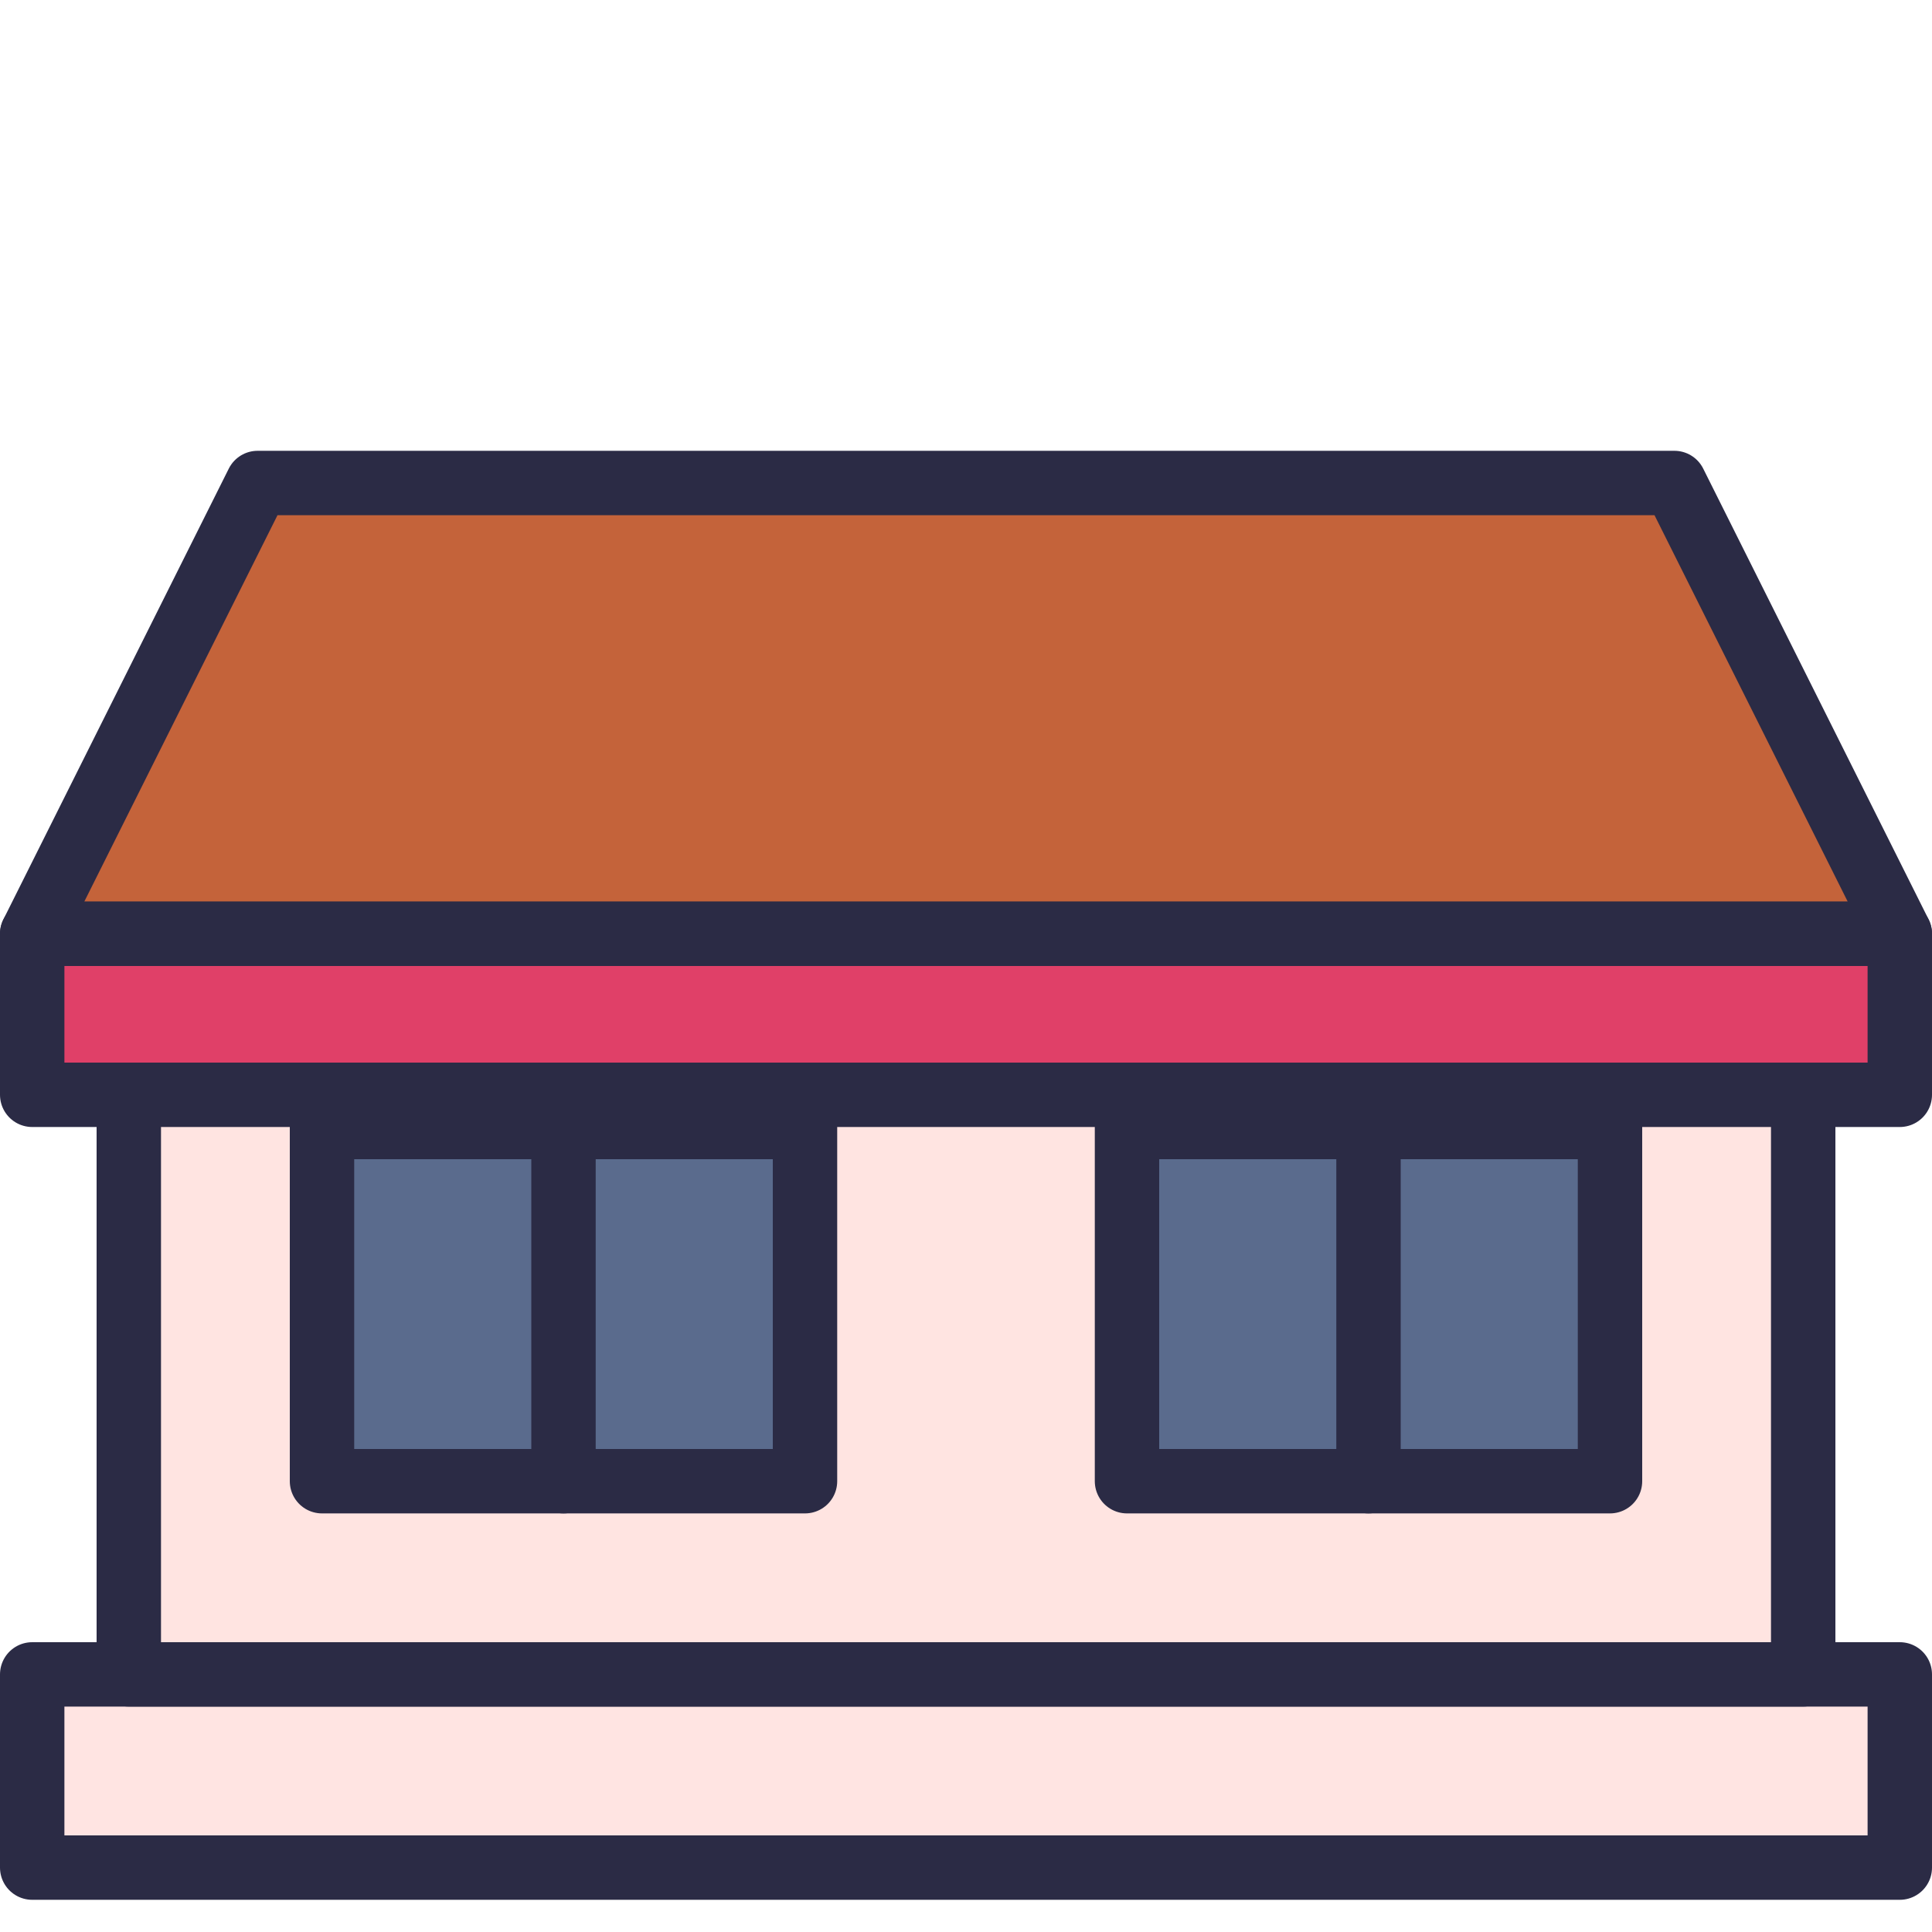
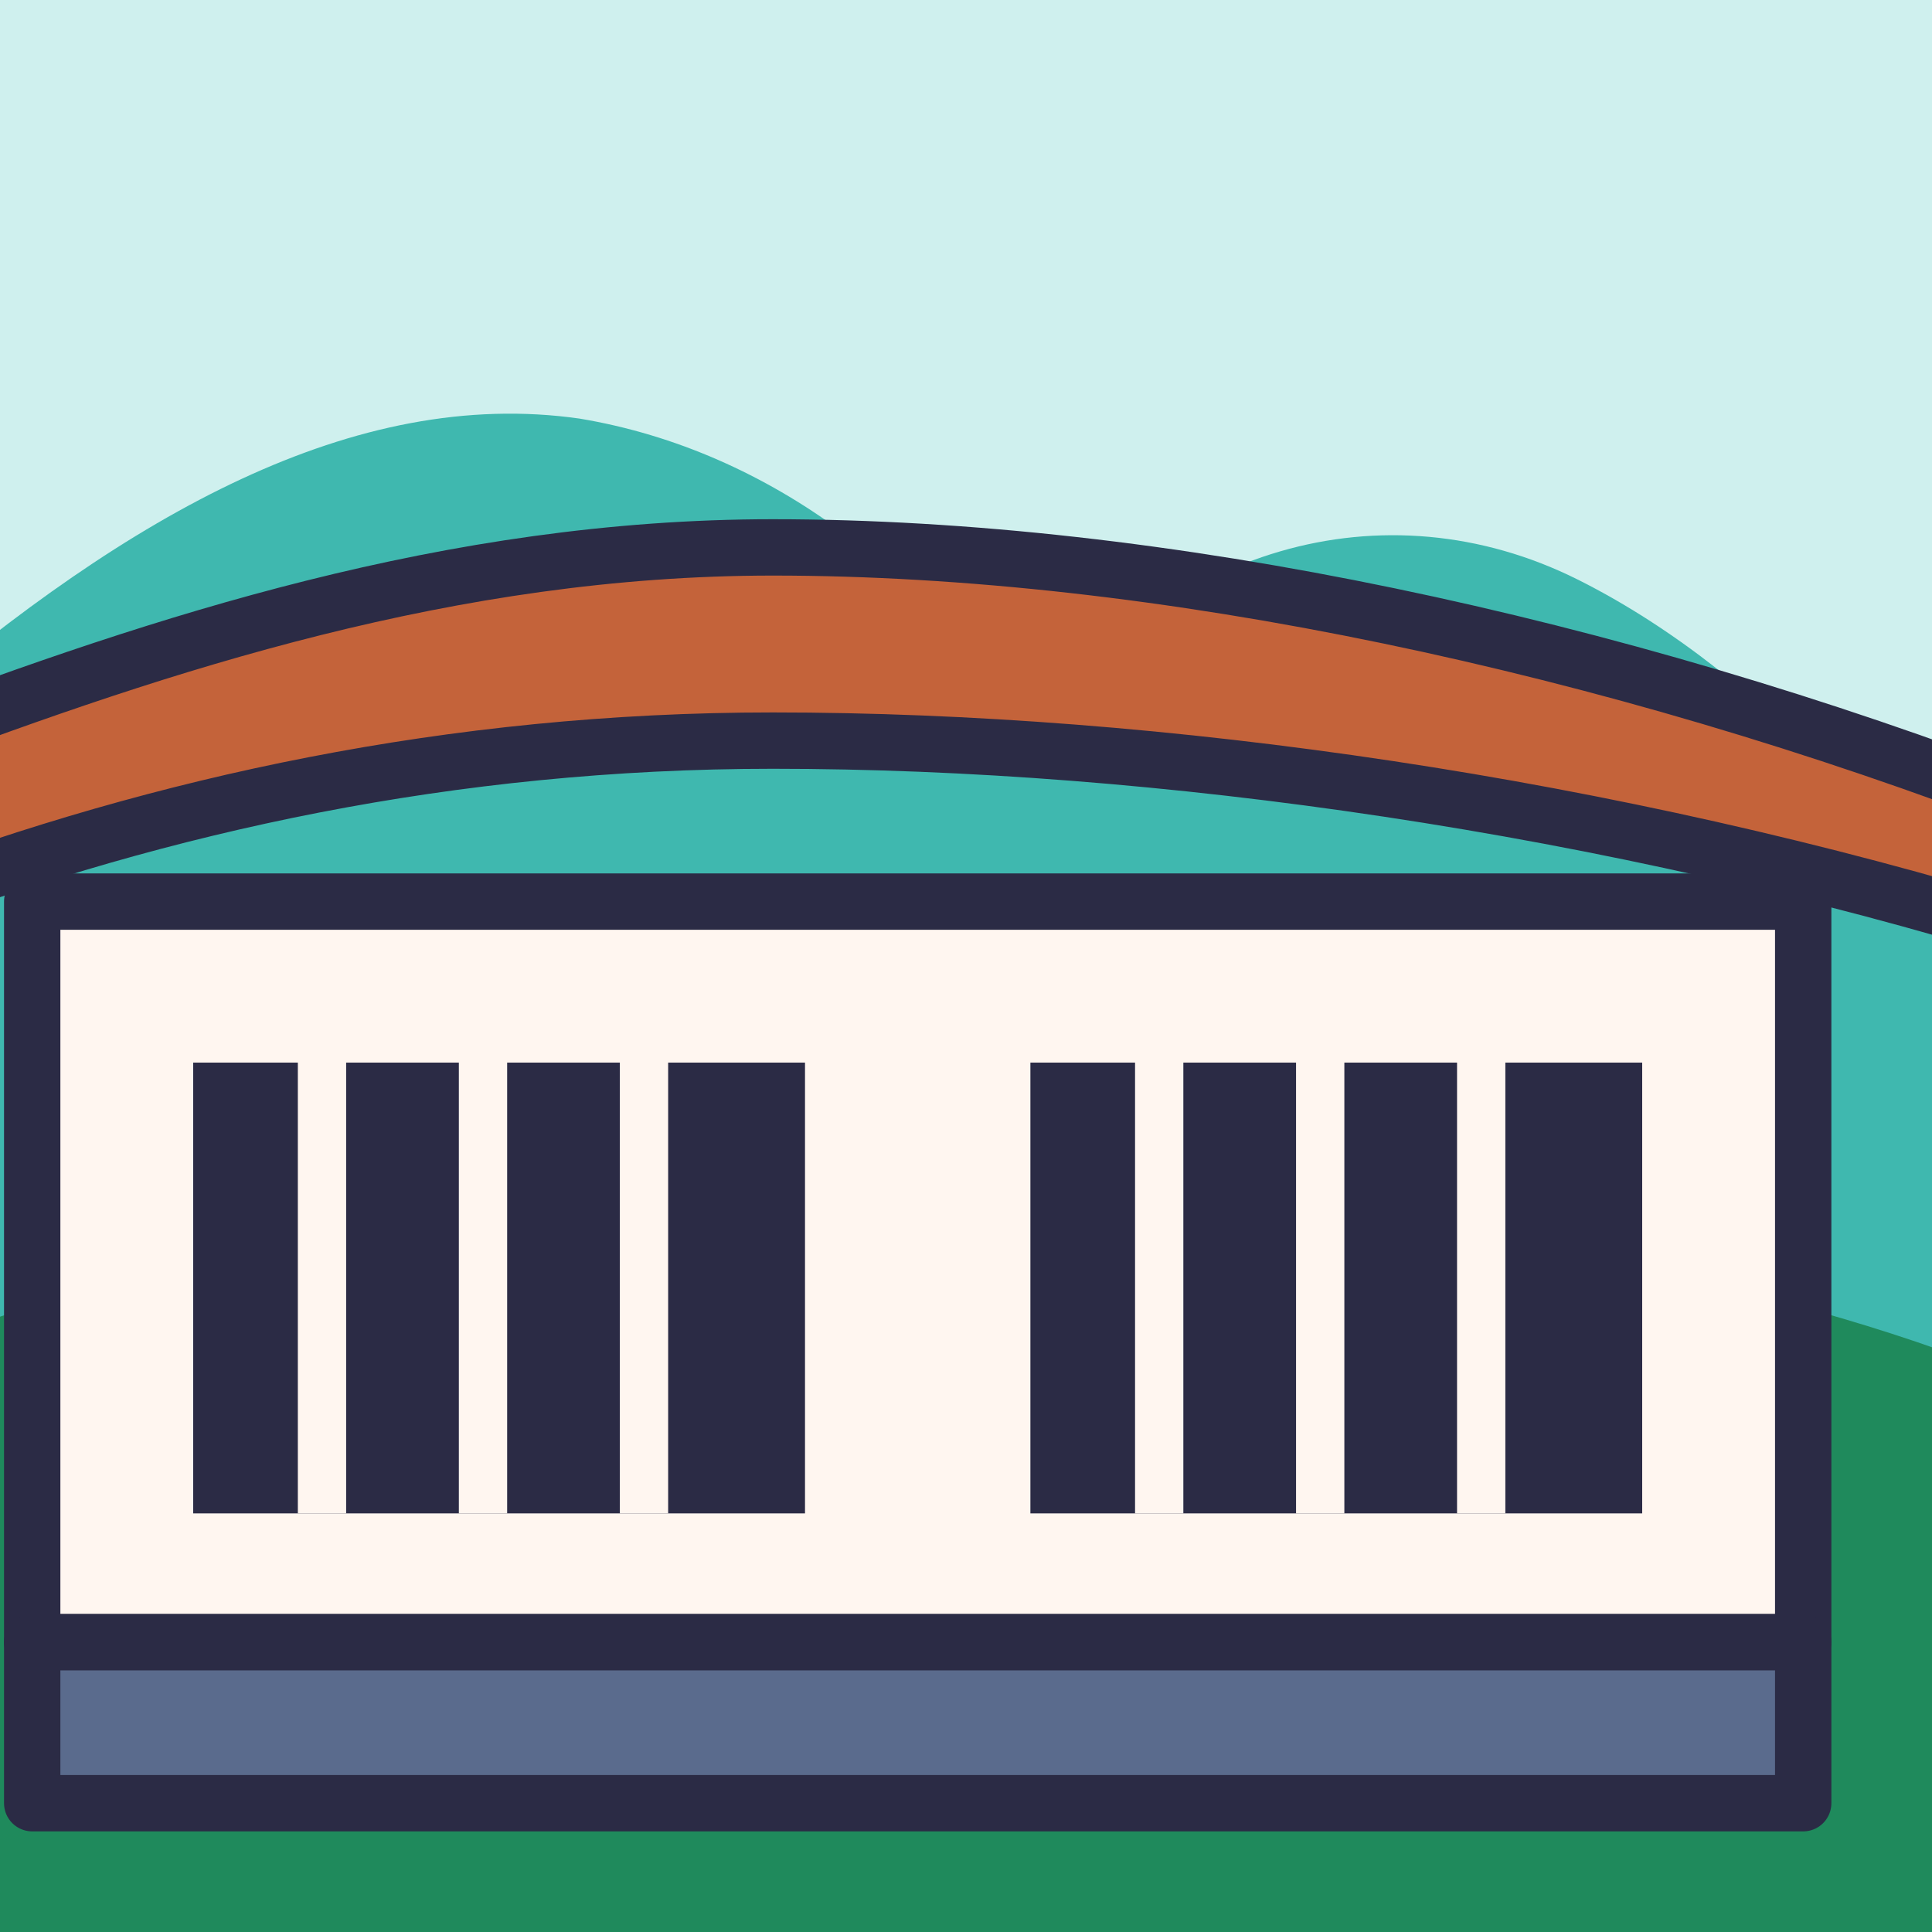
<svg xmlns="http://www.w3.org/2000/svg" viewBox="0 0 120 120" width="120" height="120" role="img" aria-label="해인사 장경판전" data-landmark="janggyeong-panjeon-depositories-haeinsa-temple">
-   <g fill="none" stroke="#2B2B45" stroke-width="4" stroke-linecap="round" stroke-linejoin="round">
-     <path d="M2 116V104H118V116Z" fill="#FFE4E2" />
-     <path d="M8 104V58H112V104Z" fill="#FFE4E1" />
-     <path d="M20 92V70H50V92ZM70 92V70H100V92Z" fill="#5A6B8D" />
-     <path d="M35 70V92M85 70V92" stroke-width="4" />
-     <path d="M2 58H118L104 30H16Z" fill="#C4633A" />
-     <path d="M2 58H118V68H2Z" fill="#E04068" />
-   </g>
+   <rect x="-6" y="-6" width="132" height="132" fill="#CFF0EE" />
+   <path d="M-6 126V44C8 32 22 24 36 26C48 28 58 36 64 46C72 34 86 30 98 36C110 42 120 54 126 64V126Z" fill="#3FB8AF" />
+   <path d="M-6 126V84C14 76 40 72 66 74C92 76 112 80 126 86V126Z" fill="#1F8A5C" />
+   <path d="M-6 46C10 40 28 34 48 34C72 34 100 40 126 50V58C100 50 72 46 48 46C28 46 10 50 -6 56Z" fill="#C4633A" stroke="#2B2B45" stroke-width="3.5" stroke-linejoin="round" />
+   <path d="M2 56H112V102H2Z" fill="#FFF6F0" stroke="#2B2B45" stroke-width="3.5" stroke-linejoin="round" />
+   <path d="M12 66H50V94H12Z" fill="#2B2B45" />
+   <path d="M64 66H102V94H64Z" fill="#2B2B45" />
+   <path d="M20 66V94M30 66V94M40 66V94" stroke="#FFF6F0" stroke-width="3" fill="none" />
+   <path d="M72 66V94M82 66V94M92 66V94" stroke="#FFF6F0" stroke-width="3" fill="none" />
+   <path d="M2 102H112V112H2Z" fill="#5A6B8D" stroke="#2B2B45" stroke-width="3.5" stroke-linejoin="round" />
</svg>
